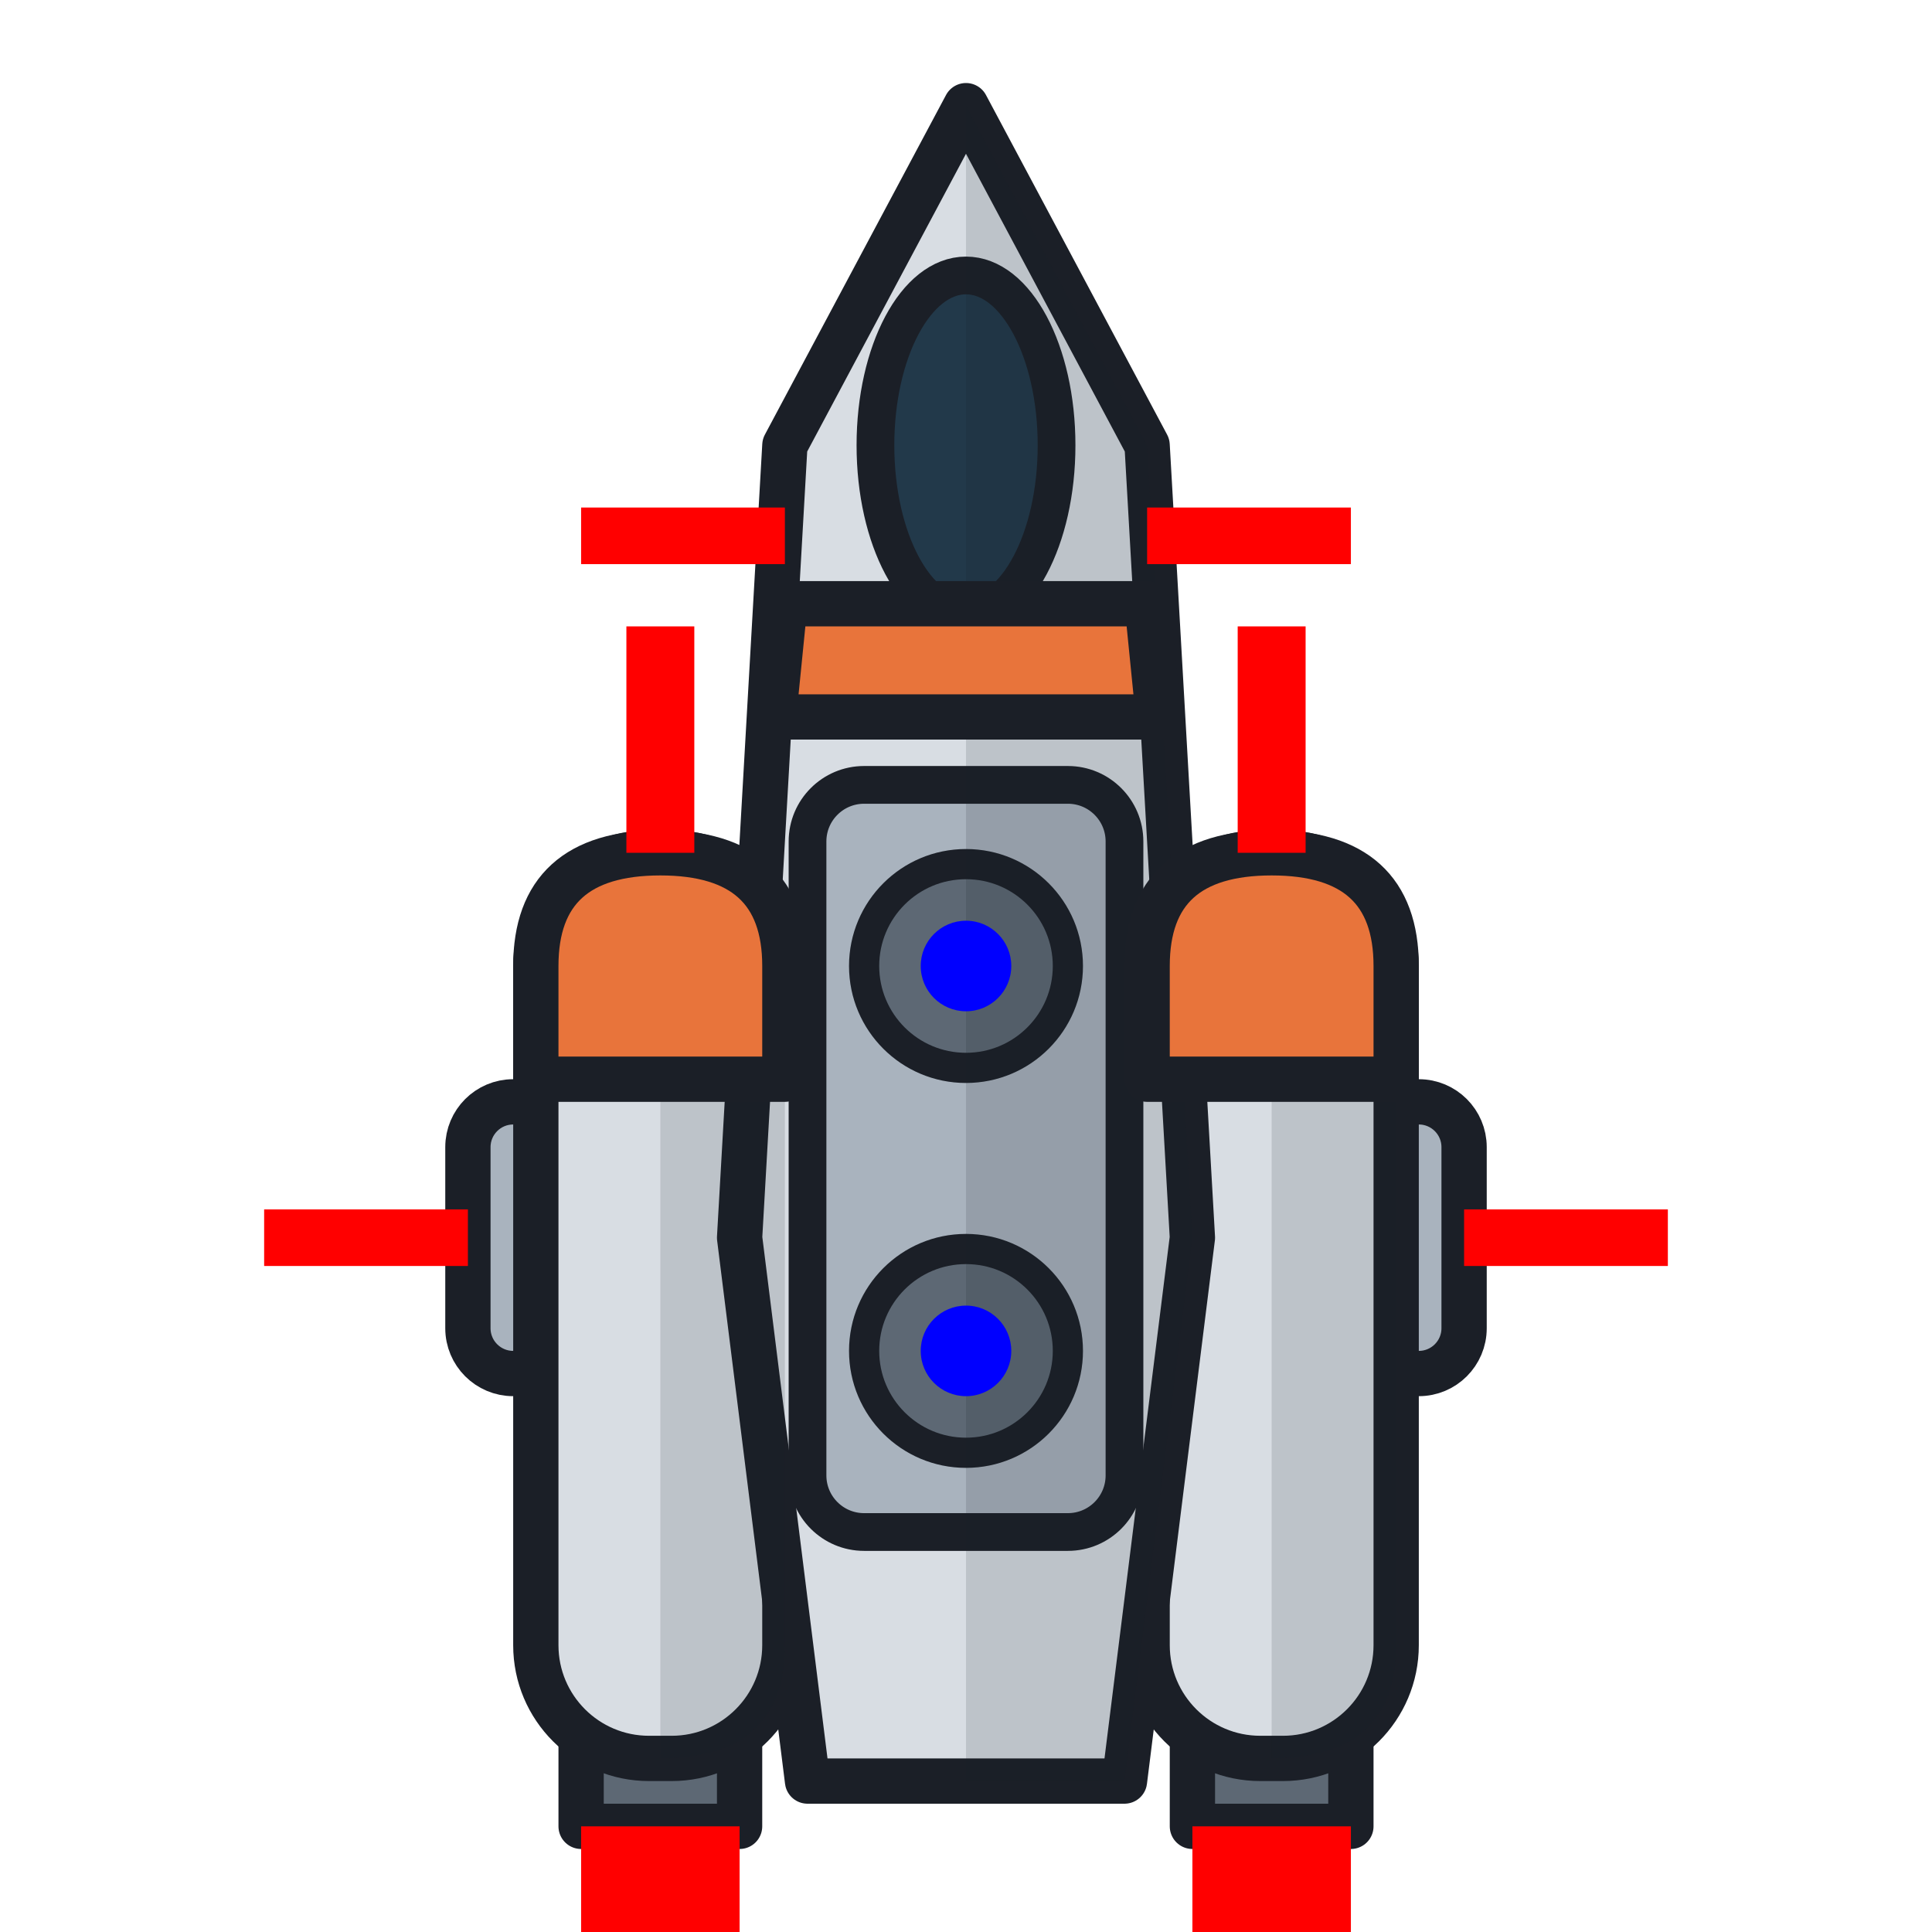
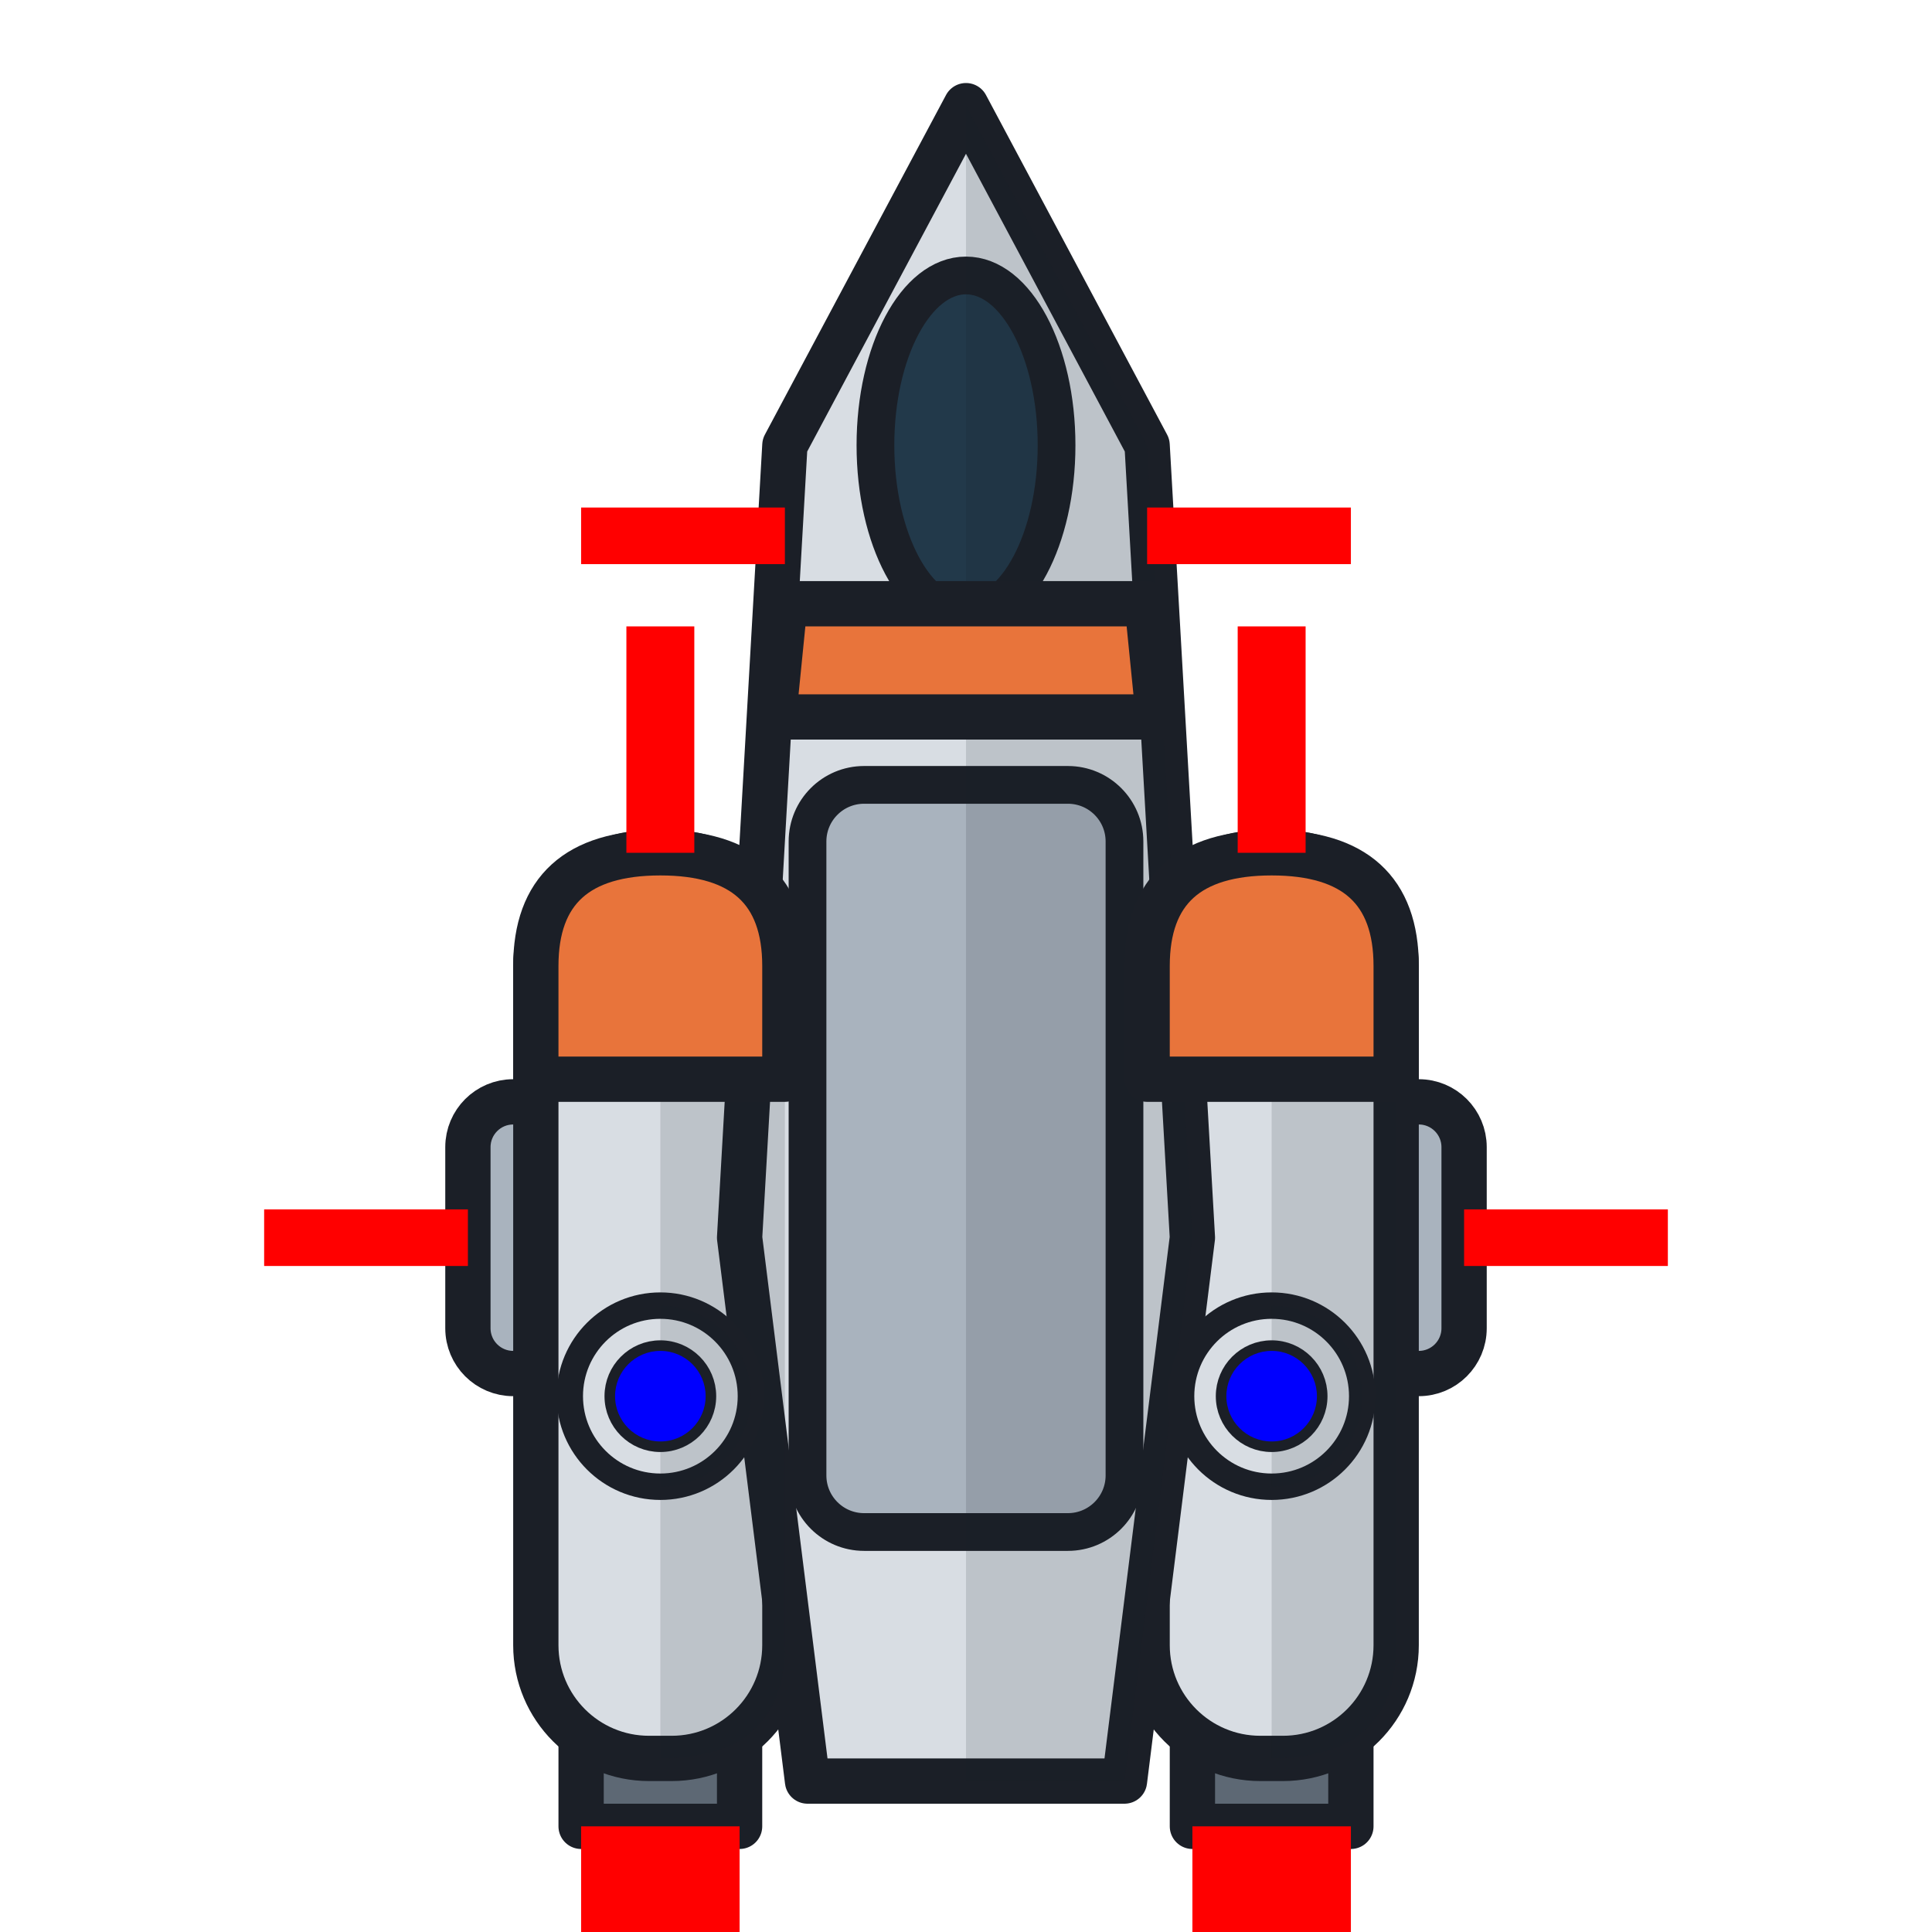
<svg xmlns="http://www.w3.org/2000/svg" viewBox="0 0 256 256">
  <g id="hull" stroke="#1b1f27" stroke-width="6" stroke-linejoin="round" stroke-linecap="round">
    <rect x="62" y="146" width="132" height="36" rx="6" fill="#a9b3be" />
    <rect x="77" y="221" width="21" height="21" fill="#5d6874" />
    <rect x="158" y="221" width="21" height="21" fill="#5d6874" />
    <rect x="71" y="113" width="33" height="120" rx="15" fill="#d8dde3" />
    <rect x="152" y="113" width="33" height="120" rx="15" fill="#d8dde3" />
    <path d="M128 14 L152 59 L158 164 L149 236 L107 236 L98 164 L104 59 Z" fill="#d8dde3" />
    <rect x="107" y="104" width="42" height="99" rx="7.5" fill="#a9b3be" stroke-width="5" />
    <ellipse cx="128" cy="59" rx="12" ry="22.5" fill="#22394a" stroke-width="5" />
-     <circle cx="128" cy="128" r="13.5" fill="#5d6874" stroke-width="4" />
-     <circle cx="128" cy="179" r="13.5" fill="#5d6874" stroke-width="4" />
    <path d="M128 14 L152 59 L158 164 L149 236 L128 236 Z" stroke="none" fill="#1b1f27" fill-opacity="0.14" />
    <path d="M87.5 113 Q104 113 104 128 L104 218 Q104 233 87.5 233 Z" stroke="none" fill="#1b1f27" fill-opacity="0.14" />
    <path d="M168.5 113 Q185 113 185 128 L185 218 Q185 233 168.5 233 Z" stroke="none" fill="#1b1f27" fill-opacity="0.14" />
+     <circle cx="87.5" cy="185" r="12" fill="#d8dde3" stroke-width="3.5" />
+     <path d="M87.5 173 A12 12 0 0 1 87.5 197 Z" fill="#1b1f27" fill-opacity="0.14" stroke="none" />
+     <circle cx="87.5" cy="185" r="6" fill="#3a424c" stroke-width="2.8" />
+     <circle cx="168.5" cy="185" r="12" fill="#d8dde3" stroke-width="3.5" />
+     <path d="M168.5 173 A12 12 0 0 1 168.5 197 Z" fill="#1b1f27" fill-opacity="0.14" stroke="none" />
+     <circle cx="168.5" cy="185" r="6" fill="#3a424c" stroke-width="2.8" />
  </g>
  <g id="accent" stroke="#1b1f27" stroke-width="6" stroke-linejoin="round" stroke-linecap="round">
    <path d="M71 143 L71 128 Q71 113 87.5 113 Q104 113 104 128 L104 143 Z" fill="#e8743b" />
    <path d="M152 143 L152 128 Q152 113 168.5 113 Q185 113 185 128 L185 143 Z" fill="#e8743b" />
    <path d="M104 80 L152 80 L153.5 95 L102.5 95 Z" fill="#e8743b" />
  </g>
  <g id="anchors">
    <line id="flame-main-1" x1="87.5" y1="242" x2="87.5" y2="293" stroke="#ff0000" stroke-width="21" />
    <line id="flame-main-2" x1="168.5" y1="242" x2="168.5" y2="293" stroke="#ff0000" stroke-width="21" />
    <line id="flame-reverse-1" x1="87.5" y1="113" x2="87.5" y2="83" stroke="#ff0000" stroke-width="9" />
    <line id="flame-reverse-2" x1="168.5" y1="113" x2="168.5" y2="83" stroke="#ff0000" stroke-width="9" />
    <line id="flame-side-1" x1="104" y1="71" x2="77" y2="71" stroke="#ff0000" stroke-width="7.5" />
    <line id="flame-side-2" x1="152" y1="71" x2="179" y2="71" stroke="#ff0000" stroke-width="7.5" />
    <line id="flame-side-3" x1="62" y1="164" x2="35" y2="164" stroke="#ff0000" stroke-width="7.5" />
    <line id="flame-side-4" x1="194" y1="164" x2="221" y2="164" stroke="#ff0000" stroke-width="7.5" />
-     <circle id="turret-1" cx="128" cy="128" r="6" fill="#0000ff" />
-     <circle id="turret-2" cx="128" cy="179" r="6" fill="#0000ff" />
+     <circle id="turret-light-1" cx="87.5" cy="185" r="6" fill="#0000ff" />
+     <circle id="turret-light-2" cx="168.5" cy="185" r="6" fill="#0000ff" />
  </g>
</svg>
